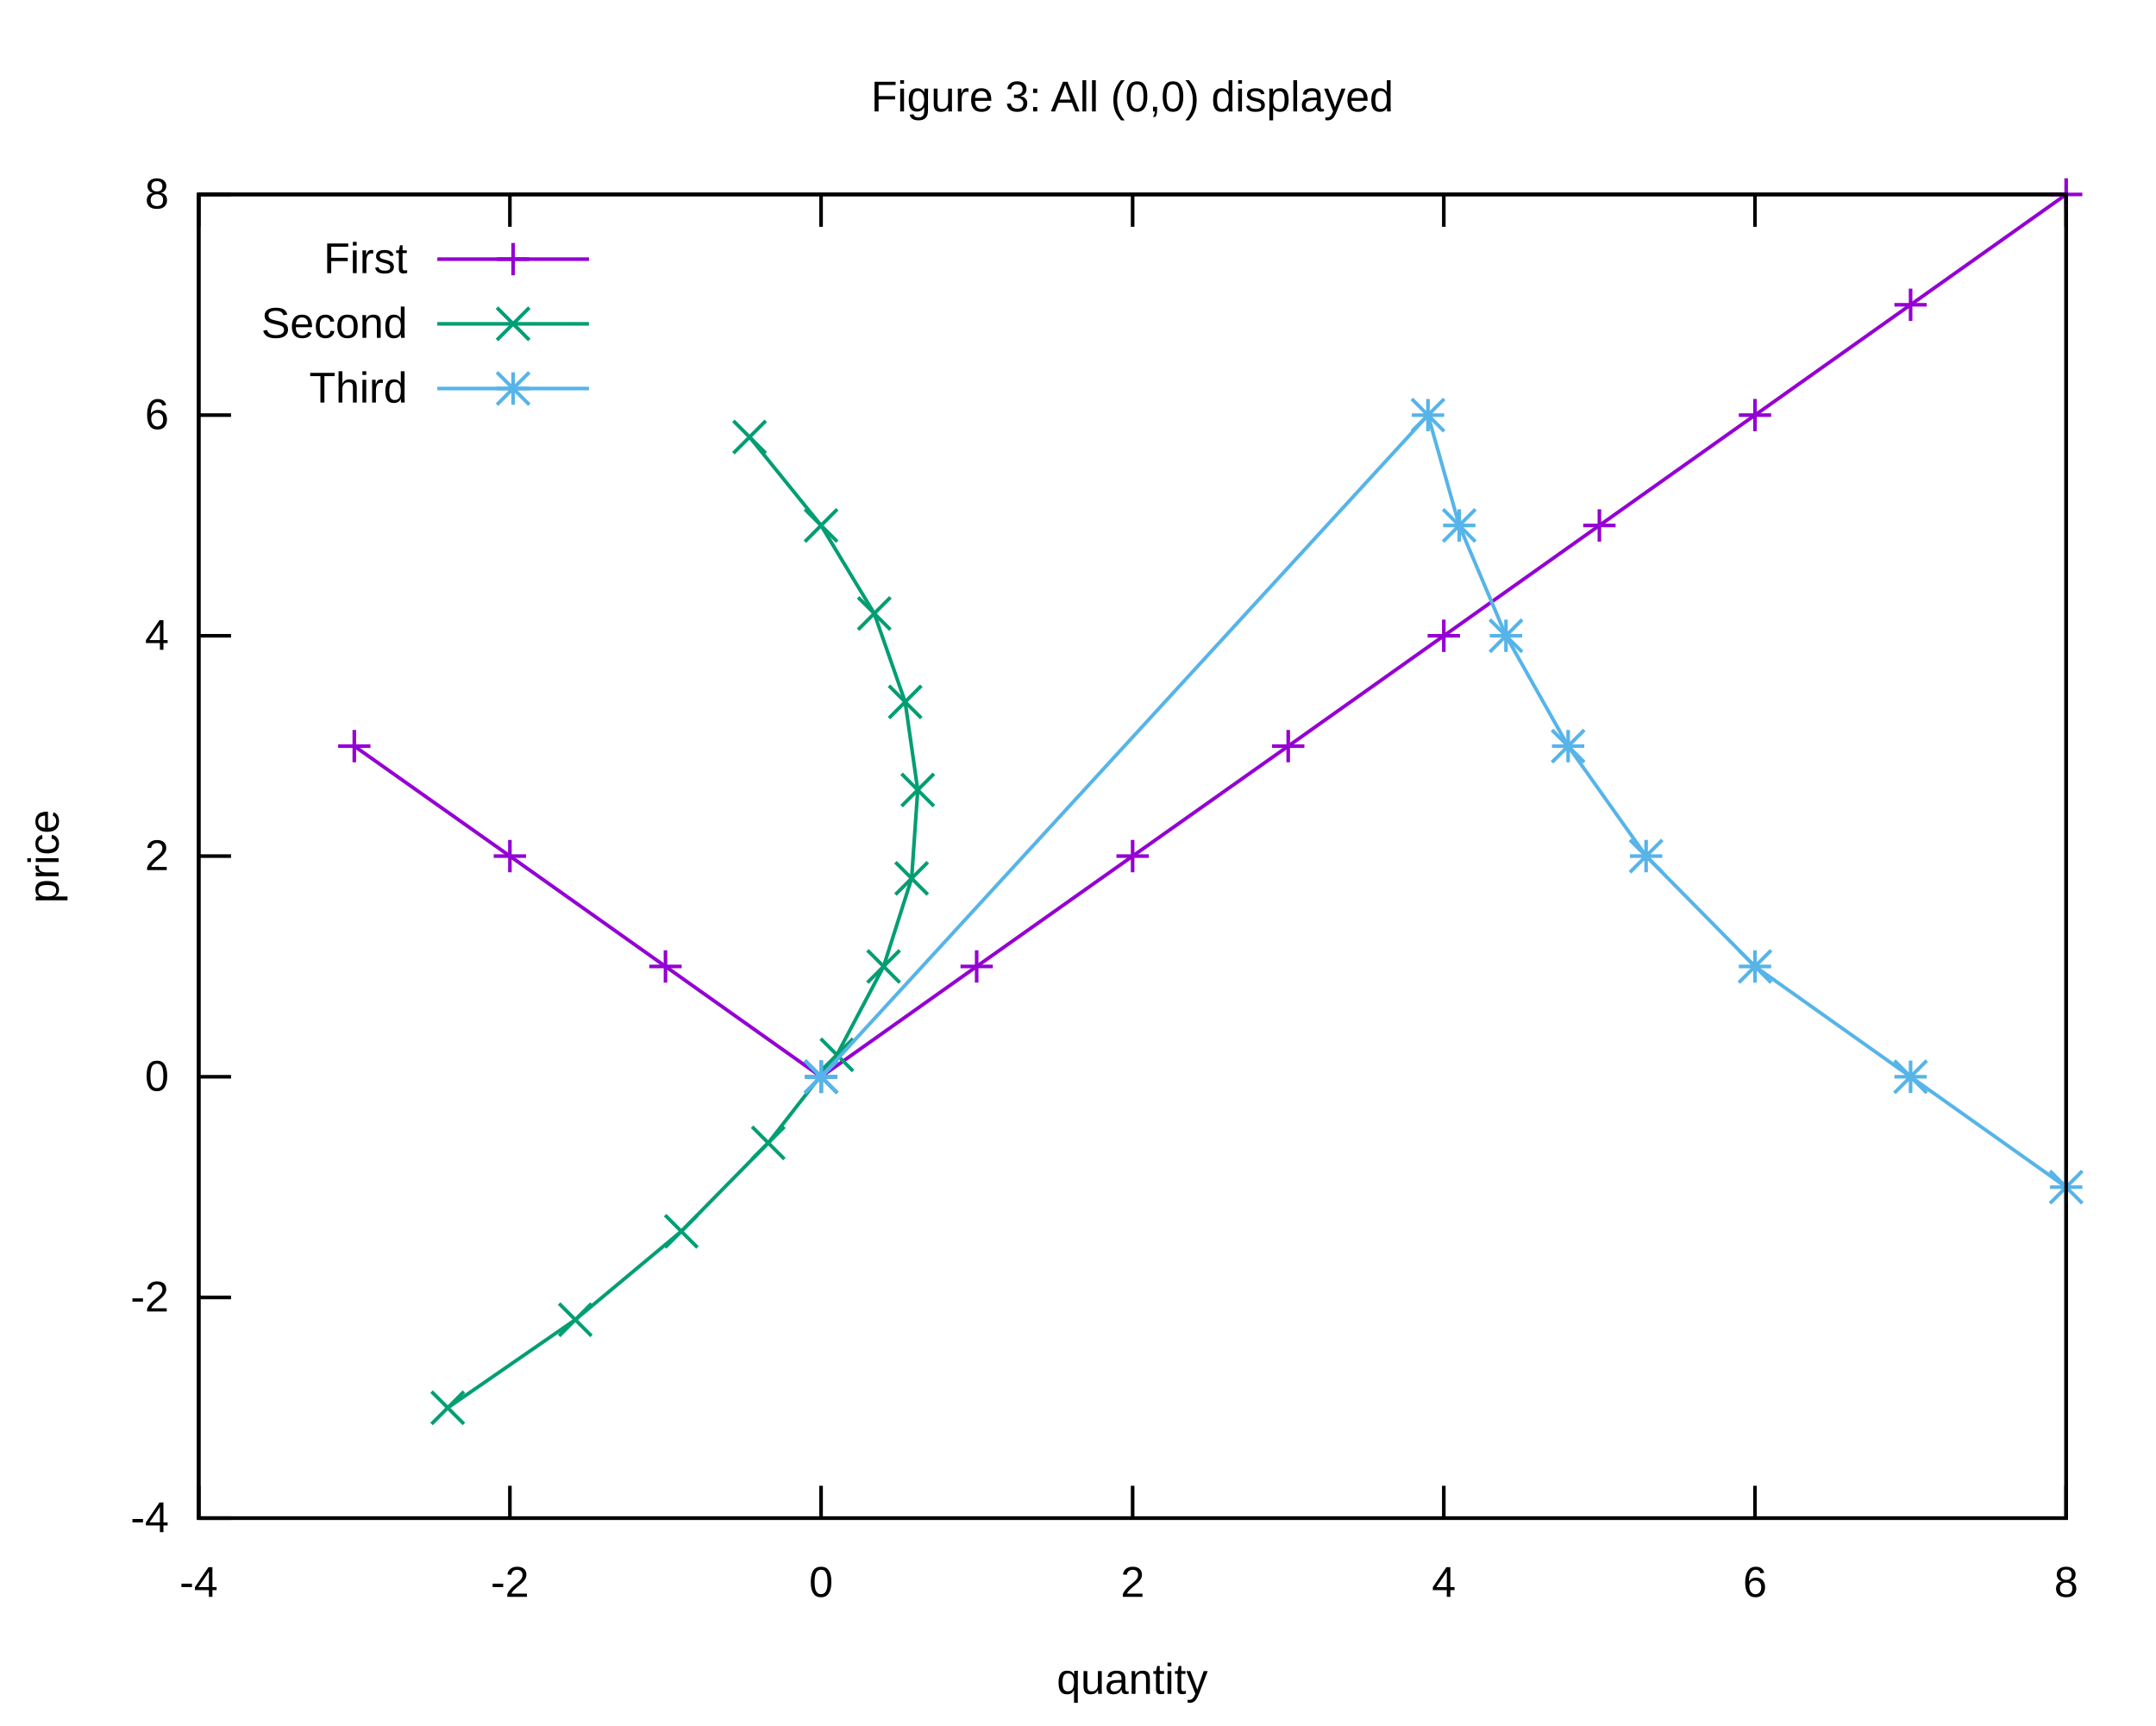
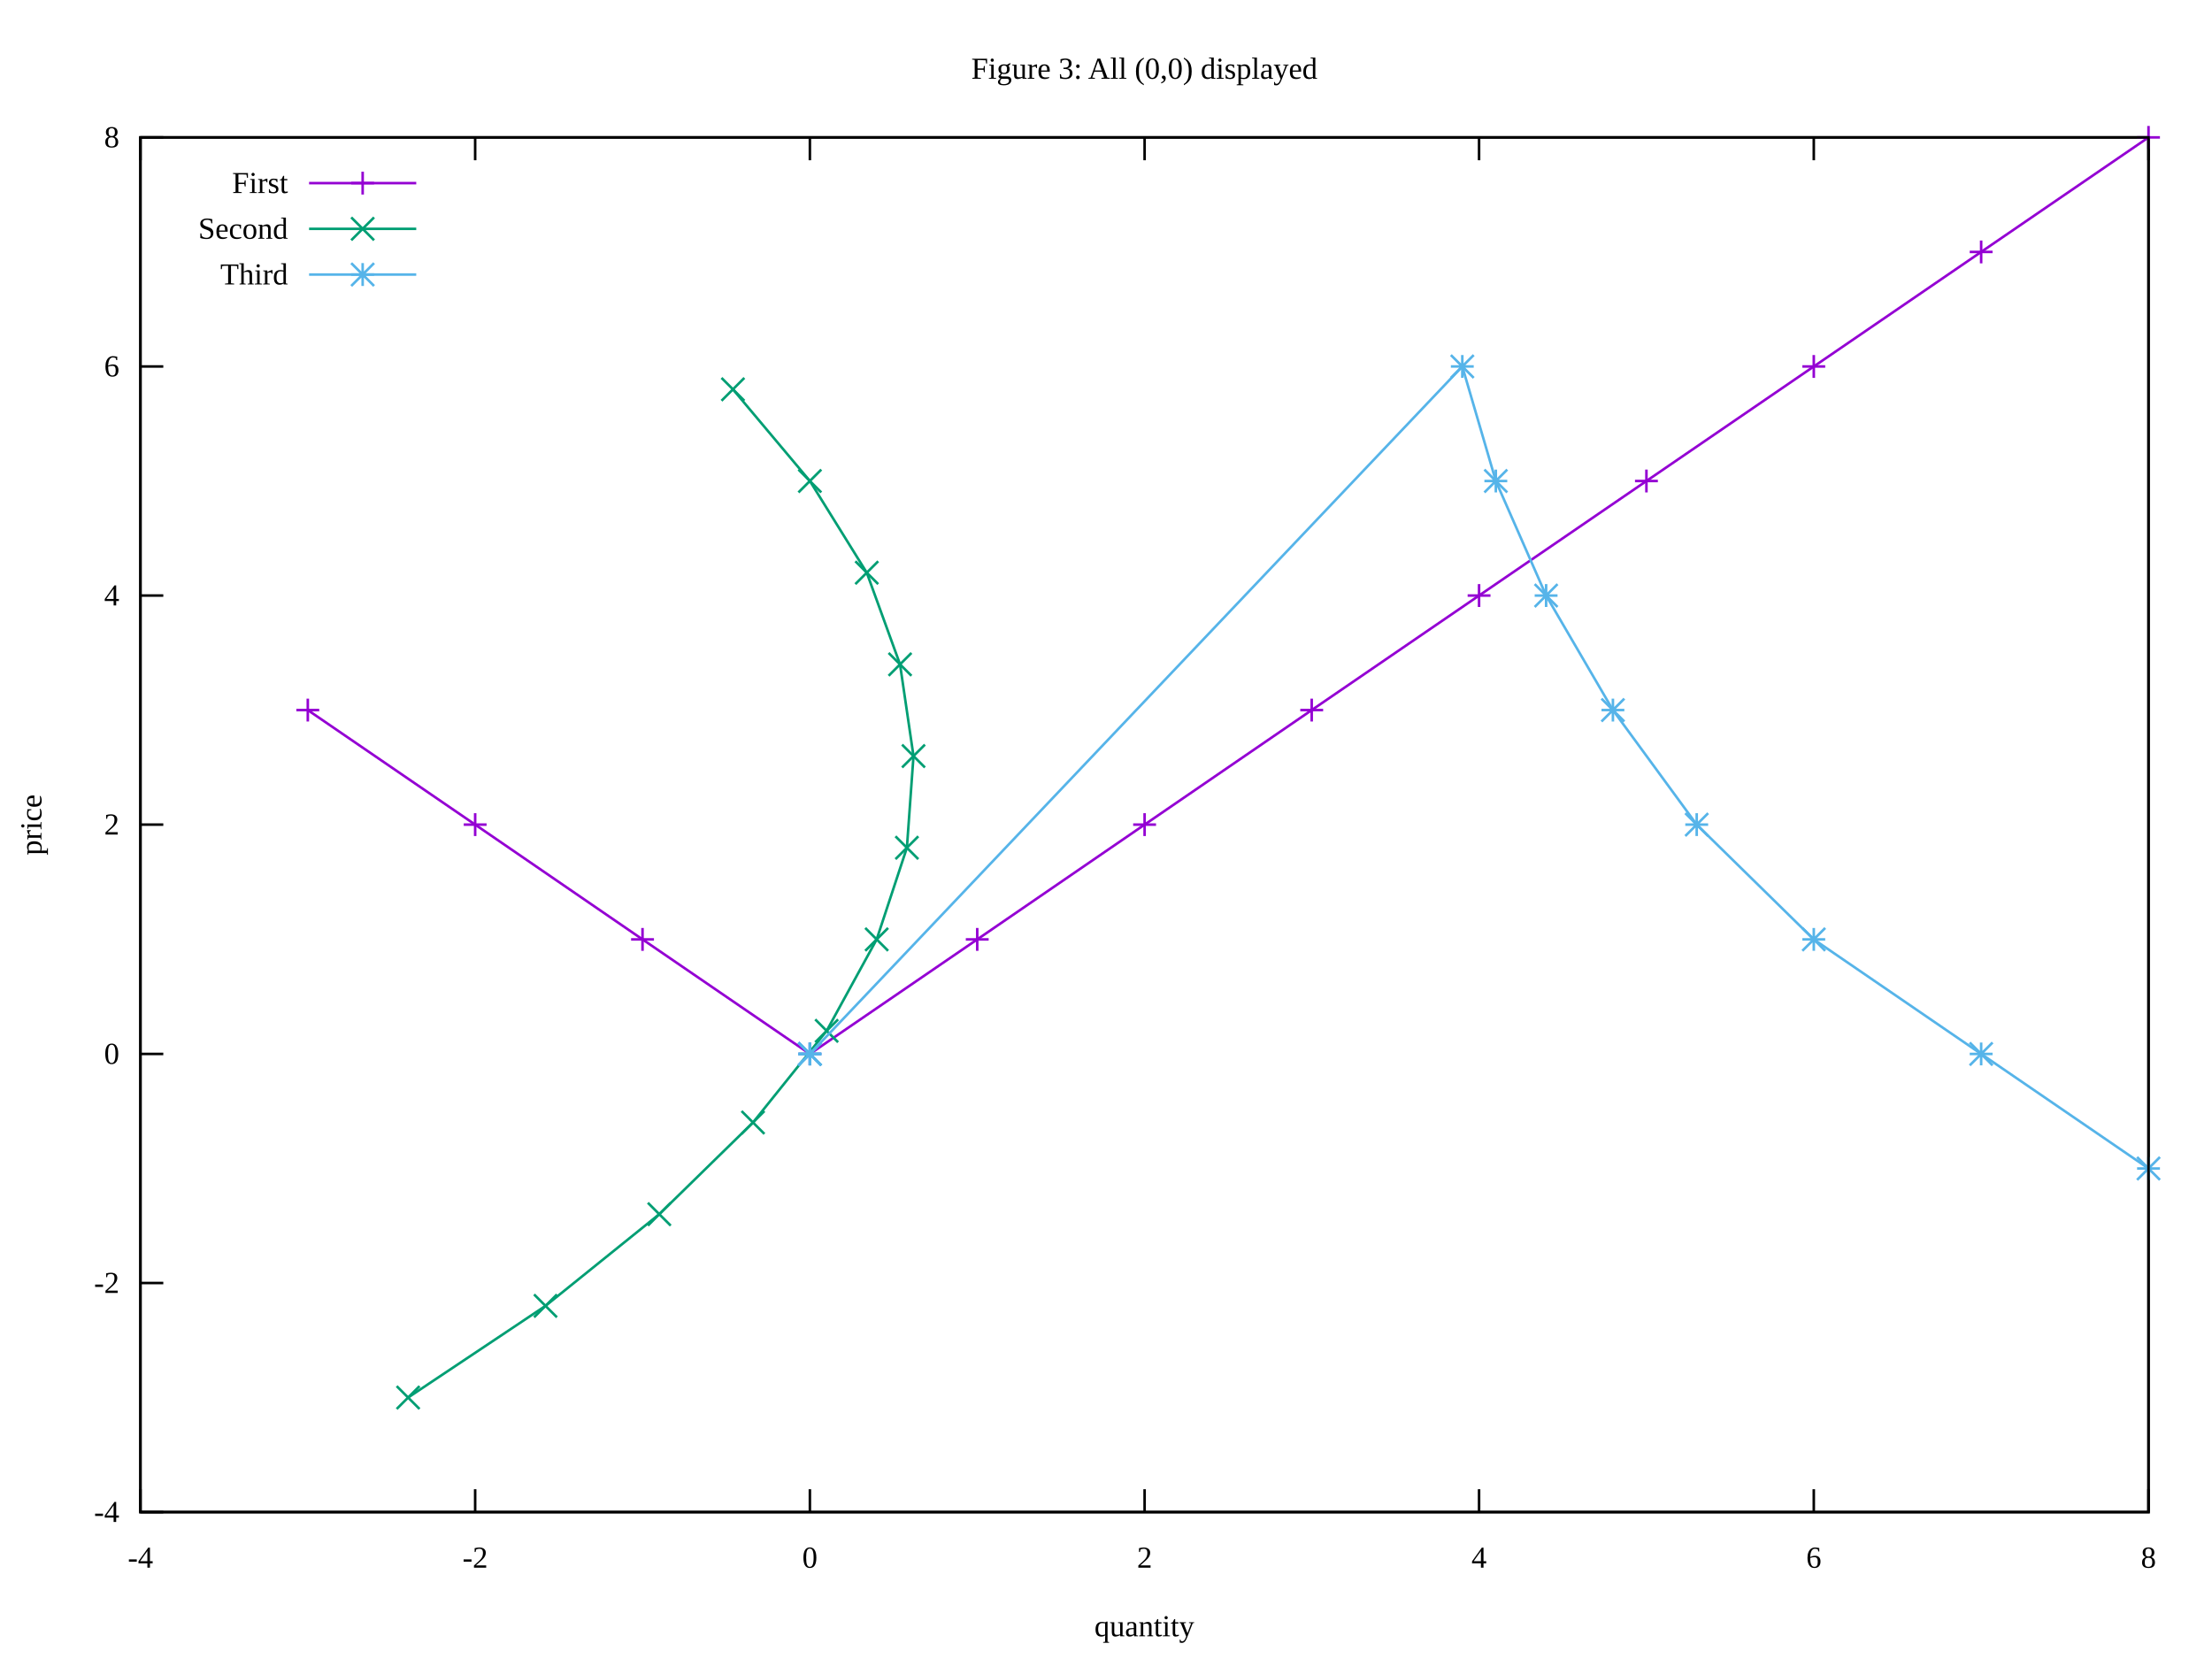
- <svg xmlns="http://www.w3.org/2000/svg" xmlns:xlink="http://www.w3.org/1999/xlink" width="600" height="480" viewBox="0 0 600 480">
+ <svg xmlns="http://www.w3.org/2000/svg" xmlns:xlink="http://www.w3.org/1999/xlink" width="871" height="653" viewBox="0 0 871 653">
  <g id="gnuplot_canvas">
-     <rect x="0" y="0" width="600" height="480" fill="none" />
+     <rect x="0" y="0" width="871" height="653" fill="none" />
    <defs>
      <circle id="gpDot" r="0.5" stroke-width="0.5" />
      <path id="gpPt0" stroke-width="0.222" stroke="currentColor" d="M-1,0 h2 M0,-1 v2" />
      <path id="gpPt1" stroke-width="0.222" stroke="currentColor" d="M-1,-1 L1,1 M1,-1 L-1,1" />
      <path id="gpPt2" stroke-width="0.222" stroke="currentColor" d="M-1,0 L1,0 M0,-1 L0,1 M-1,-1 L1,1 M-1,1 L1,-1" />
      <rect id="gpPt3" stroke-width="0.222" stroke="currentColor" x="-1" y="-1" width="2" height="2" />
      <rect id="gpPt4" stroke-width="0.222" stroke="currentColor" fill="currentColor" x="-1" y="-1" width="2" height="2" />
      <circle id="gpPt5" stroke-width="0.222" stroke="currentColor" cx="0" cy="0" r="1" />
      <use xlink:href="#gpPt5" id="gpPt6" fill="currentColor" stroke="none" />
      <path id="gpPt7" stroke-width="0.222" stroke="currentColor" d="M0,-1.33 L-1.33,0.67 L1.33,0.67 z" />
      <use xlink:href="#gpPt7" id="gpPt8" fill="currentColor" stroke="none" />
      <use xlink:href="#gpPt7" id="gpPt9" stroke="currentColor" transform="rotate(180)" />
      <use xlink:href="#gpPt9" id="gpPt10" fill="currentColor" stroke="none" />
      <use xlink:href="#gpPt3" id="gpPt11" stroke="currentColor" transform="rotate(45)" />
      <use xlink:href="#gpPt11" id="gpPt12" fill="currentColor" stroke="none" />
      <path id="gpPt13" stroke-width="0.222" stroke="currentColor" d="M0,1.330 L1.265,0.411 L0.782,-1.067 L-0.782,-1.076 L-1.265,0.411 z" />
      <use xlink:href="#gpPt13" id="gpPt14" fill="currentColor" stroke="none" />
      <filter id="textbox" filterUnits="objectBoundingBox" x="0" y="0" height="1" width="1">
        <feFlood flood-color="white" flood-opacity="1" result="bgnd" />
        <feComposite in="SourceGraphic" in2="bgnd" operator="atop" />
      </filter>
      <filter id="greybox" filterUnits="objectBoundingBox" x="0" y="0" height="1" width="1">
        <feFlood flood-color="lightgrey" flood-opacity="1" result="grey" />
        <feComposite in="SourceGraphic" in2="grey" operator="atop" />
      </filter>
    </defs>
    <g fill="none" color="white" stroke="currentColor" stroke-width="1.00" stroke-linecap="butt" stroke-linejoin="miter">
</g>
    <g fill="none" color="black" stroke="currentColor" stroke-width="1.00" stroke-linecap="butt" stroke-linejoin="miter">
-       <path stroke="black" d="M55.3,422.4 L64.3,422.4  " />
-       <g transform="translate(47.0,426.3)" stroke="none" fill="black" font-family="Arial" font-size="12.00" text-anchor="end">
-         <text>
-           <tspan font-family="Arial">-4</tspan>
-         </text>
-       </g>
-     </g>
-     <g fill="none" color="black" stroke="currentColor" stroke-width="1.00" stroke-linecap="butt" stroke-linejoin="miter">
-       <path stroke="black" d="M55.3,361.0 L64.3,361.0  " />
-       <g transform="translate(47.0,364.9)" stroke="none" fill="black" font-family="Arial" font-size="12.00" text-anchor="end">
-         <text>
-           <tspan font-family="Arial">-2</tspan>
-         </text>
-       </g>
-     </g>
-     <g fill="none" color="black" stroke="currentColor" stroke-width="1.00" stroke-linecap="butt" stroke-linejoin="miter">
-       <path stroke="black" d="M55.3,299.6 L64.3,299.6  " />
-       <g transform="translate(47.0,303.5)" stroke="none" fill="black" font-family="Arial" font-size="12.00" text-anchor="end">
-         <text>
-           <tspan font-family="Arial"> 0</tspan>
-         </text>
-       </g>
-     </g>
-     <g fill="none" color="black" stroke="currentColor" stroke-width="1.00" stroke-linecap="butt" stroke-linejoin="miter">
-       <path stroke="black" d="M55.3,238.2 L64.3,238.2  " />
-       <g transform="translate(47.0,242.1)" stroke="none" fill="black" font-family="Arial" font-size="12.00" text-anchor="end">
-         <text>
-           <tspan font-family="Arial"> 2</tspan>
-         </text>
-       </g>
-     </g>
-     <g fill="none" color="black" stroke="currentColor" stroke-width="1.00" stroke-linecap="butt" stroke-linejoin="miter">
-       <path stroke="black" d="M55.3,176.9 L64.3,176.9  " />
-       <g transform="translate(47.0,180.8)" stroke="none" fill="black" font-family="Arial" font-size="12.00" text-anchor="end">
-         <text>
-           <tspan font-family="Arial"> 4</tspan>
-         </text>
-       </g>
-     </g>
-     <g fill="none" color="black" stroke="currentColor" stroke-width="1.00" stroke-linecap="butt" stroke-linejoin="miter">
-       <path stroke="black" d="M55.3,115.5 L64.3,115.5  " />
-       <g transform="translate(47.0,119.4)" stroke="none" fill="black" font-family="Arial" font-size="12.00" text-anchor="end">
-         <text>
-           <tspan font-family="Arial"> 6</tspan>
+       <path stroke="black" d="M55.3,595.4 L64.3,595.4  " />
+       <g transform="translate(47.0,599.3)" stroke="none" fill="black" font-family="Times New Roman" font-size="12.00" text-anchor="end">
+         <text>
+           <tspan font-family="Times New Roman">-4</tspan>
+         </text>
+       </g>
+     </g>
+     <g fill="none" color="black" stroke="currentColor" stroke-width="1.00" stroke-linecap="butt" stroke-linejoin="miter">
+       <path stroke="black" d="M55.3,505.2 L64.3,505.2  " />
+       <g transform="translate(47.0,509.1)" stroke="none" fill="black" font-family="Times New Roman" font-size="12.00" text-anchor="end">
+         <text>
+           <tspan font-family="Times New Roman">-2</tspan>
+         </text>
+       </g>
+     </g>
+     <g fill="none" color="black" stroke="currentColor" stroke-width="1.00" stroke-linecap="butt" stroke-linejoin="miter">
+       <path stroke="black" d="M55.3,415.0 L64.3,415.0  " />
+       <g transform="translate(47.0,418.9)" stroke="none" fill="black" font-family="Times New Roman" font-size="12.00" text-anchor="end">
+         <text>
+           <tspan font-family="Times New Roman"> 0</tspan>
+         </text>
+       </g>
+     </g>
+     <g fill="none" color="black" stroke="currentColor" stroke-width="1.00" stroke-linecap="butt" stroke-linejoin="miter">
+       <path stroke="black" d="M55.3,324.7 L64.3,324.7  " />
+       <g transform="translate(47.0,328.6)" stroke="none" fill="black" font-family="Times New Roman" font-size="12.00" text-anchor="end">
+         <text>
+           <tspan font-family="Times New Roman"> 2</tspan>
+         </text>
+       </g>
+     </g>
+     <g fill="none" color="black" stroke="currentColor" stroke-width="1.00" stroke-linecap="butt" stroke-linejoin="miter">
+       <path stroke="black" d="M55.3,234.5 L64.3,234.5  " />
+       <g transform="translate(47.0,238.4)" stroke="none" fill="black" font-family="Times New Roman" font-size="12.00" text-anchor="end">
+         <text>
+           <tspan font-family="Times New Roman"> 4</tspan>
+         </text>
+       </g>
+     </g>
+     <g fill="none" color="black" stroke="currentColor" stroke-width="1.00" stroke-linecap="butt" stroke-linejoin="miter">
+       <path stroke="black" d="M55.3,144.3 L64.3,144.3  " />
+       <g transform="translate(47.0,148.2)" stroke="none" fill="black" font-family="Times New Roman" font-size="12.00" text-anchor="end">
+         <text>
+           <tspan font-family="Times New Roman"> 6</tspan>
        </text>
      </g>
    </g>
    <g fill="none" color="black" stroke="currentColor" stroke-width="1.00" stroke-linecap="butt" stroke-linejoin="miter">
      <path stroke="black" d="M55.3,54.1 L64.3,54.1  " />
-       <g transform="translate(47.0,58.0)" stroke="none" fill="black" font-family="Arial" font-size="12.00" text-anchor="end">
-         <text>
-           <tspan font-family="Arial"> 8</tspan>
-         </text>
-       </g>
-     </g>
-     <g fill="none" color="black" stroke="currentColor" stroke-width="1.00" stroke-linecap="butt" stroke-linejoin="miter">
-       <path stroke="black" d="M55.3,422.4 L55.3,413.4 M55.3,54.1 L55.3,63.1  " />
-       <g transform="translate(55.3,444.3)" stroke="none" fill="black" font-family="Arial" font-size="12.00" text-anchor="middle">
-         <text>
-           <tspan font-family="Arial">-4</tspan>
-         </text>
-       </g>
-     </g>
-     <g fill="none" color="black" stroke="currentColor" stroke-width="1.00" stroke-linecap="butt" stroke-linejoin="miter">
-       <path stroke="black" d="M141.9,422.4 L141.9,413.4 M141.9,54.1 L141.9,63.1  " />
-       <g transform="translate(141.9,444.3)" stroke="none" fill="black" font-family="Arial" font-size="12.00" text-anchor="middle">
-         <text>
-           <tspan font-family="Arial">-2</tspan>
-         </text>
-       </g>
-     </g>
-     <g fill="none" color="black" stroke="currentColor" stroke-width="1.00" stroke-linecap="butt" stroke-linejoin="miter">
-       <path stroke="black" d="M228.5,422.4 L228.5,413.4 M228.5,54.1 L228.5,63.1  " />
-       <g transform="translate(228.5,444.3)" stroke="none" fill="black" font-family="Arial" font-size="12.00" text-anchor="middle">
-         <text>
-           <tspan font-family="Arial"> 0</tspan>
-         </text>
-       </g>
-     </g>
-     <g fill="none" color="black" stroke="currentColor" stroke-width="1.00" stroke-linecap="butt" stroke-linejoin="miter">
-       <path stroke="black" d="M315.2,422.4 L315.2,413.4 M315.2,54.1 L315.2,63.1  " />
-       <g transform="translate(315.2,444.3)" stroke="none" fill="black" font-family="Arial" font-size="12.00" text-anchor="middle">
-         <text>
-           <tspan font-family="Arial"> 2</tspan>
-         </text>
-       </g>
-     </g>
-     <g fill="none" color="black" stroke="currentColor" stroke-width="1.00" stroke-linecap="butt" stroke-linejoin="miter">
-       <path stroke="black" d="M401.8,422.4 L401.8,413.4 M401.8,54.1 L401.8,63.1  " />
-       <g transform="translate(401.8,444.3)" stroke="none" fill="black" font-family="Arial" font-size="12.00" text-anchor="middle">
-         <text>
-           <tspan font-family="Arial"> 4</tspan>
-         </text>
-       </g>
-     </g>
-     <g fill="none" color="black" stroke="currentColor" stroke-width="1.00" stroke-linecap="butt" stroke-linejoin="miter">
-       <path stroke="black" d="M488.4,422.4 L488.4,413.4 M488.4,54.1 L488.4,63.1  " />
-       <g transform="translate(488.4,444.3)" stroke="none" fill="black" font-family="Arial" font-size="12.00" text-anchor="middle">
-         <text>
-           <tspan font-family="Arial"> 6</tspan>
-         </text>
-       </g>
-     </g>
-     <g fill="none" color="black" stroke="currentColor" stroke-width="1.00" stroke-linecap="butt" stroke-linejoin="miter">
-       <path stroke="black" d="M575.0,422.4 L575.0,413.4 M575.0,54.1 L575.0,63.1  " />
-       <g transform="translate(575.0,444.3)" stroke="none" fill="black" font-family="Arial" font-size="12.00" text-anchor="middle">
-         <text>
-           <tspan font-family="Arial"> 8</tspan>
-         </text>
-       </g>
-     </g>
-     <g fill="none" color="black" stroke="currentColor" stroke-width="1.00" stroke-linecap="butt" stroke-linejoin="miter">
- </g>
-     <g fill="none" color="black" stroke="currentColor" stroke-width="1.00" stroke-linecap="butt" stroke-linejoin="miter">
-       <path stroke="black" d="M55.3,54.1 L55.3,422.4 L575.0,422.4 L575.0,54.1 L55.3,54.1 Z  " />
-     </g>
-     <g fill="none" color="black" stroke="currentColor" stroke-width="1.00" stroke-linecap="butt" stroke-linejoin="miter">
-       <g transform="translate(16.3,238.3) rotate(270)" stroke="none" fill="black" font-family="Arial" font-size="12.00" text-anchor="middle">
-         <text>
-           <tspan font-family="Arial">price</tspan>
-         </text>
-       </g>
-     </g>
-     <g fill="none" color="black" stroke="currentColor" stroke-width="1.00" stroke-linecap="butt" stroke-linejoin="miter">
-       <g transform="translate(315.1,471.3)" stroke="none" fill="black" font-family="Arial" font-size="12.00" text-anchor="middle">
-         <text>
-           <tspan font-family="Arial">quantity</tspan>
-         </text>
-       </g>
-     </g>
-     <g fill="none" color="black" stroke="currentColor" stroke-width="1.00" stroke-linecap="butt" stroke-linejoin="miter">
-       <g transform="translate(315.1,31.0)" stroke="none" fill="black" font-family="Arial" font-size="12.00" text-anchor="middle">
-         <text>
-           <tspan font-family="Arial">Figure 3: All (0,0) displayed</tspan>
+       <g transform="translate(47.0,58.0)" stroke="none" fill="black" font-family="Times New Roman" font-size="12.00" text-anchor="end">
+         <text>
+           <tspan font-family="Times New Roman"> 8</tspan>
+         </text>
+       </g>
+     </g>
+     <g fill="none" color="black" stroke="currentColor" stroke-width="1.00" stroke-linecap="butt" stroke-linejoin="miter">
+       <path stroke="black" d="M55.3,595.4 L55.3,586.4 M55.3,54.1 L55.3,63.1  " />
+       <g transform="translate(55.3,617.3)" stroke="none" fill="black" font-family="Times New Roman" font-size="12.00" text-anchor="middle">
+         <text>
+           <tspan font-family="Times New Roman">-4</tspan>
+         </text>
+       </g>
+     </g>
+     <g fill="none" color="black" stroke="currentColor" stroke-width="1.00" stroke-linecap="butt" stroke-linejoin="miter">
+       <path stroke="black" d="M187.1,595.4 L187.1,586.4 M187.1,54.1 L187.1,63.1  " />
+       <g transform="translate(187.1,617.3)" stroke="none" fill="black" font-family="Times New Roman" font-size="12.00" text-anchor="middle">
+         <text>
+           <tspan font-family="Times New Roman">-2</tspan>
+         </text>
+       </g>
+     </g>
+     <g fill="none" color="black" stroke="currentColor" stroke-width="1.00" stroke-linecap="butt" stroke-linejoin="miter">
+       <path stroke="black" d="M318.9,595.4 L318.9,586.4 M318.9,54.1 L318.9,63.1  " />
+       <g transform="translate(318.9,617.3)" stroke="none" fill="black" font-family="Times New Roman" font-size="12.00" text-anchor="middle">
+         <text>
+           <tspan font-family="Times New Roman"> 0</tspan>
+         </text>
+       </g>
+     </g>
+     <g fill="none" color="black" stroke="currentColor" stroke-width="1.00" stroke-linecap="butt" stroke-linejoin="miter">
+       <path stroke="black" d="M450.7,595.4 L450.7,586.4 M450.7,54.1 L450.7,63.1  " />
+       <g transform="translate(450.7,617.3)" stroke="none" fill="black" font-family="Times New Roman" font-size="12.00" text-anchor="middle">
+         <text>
+           <tspan font-family="Times New Roman"> 2</tspan>
+         </text>
+       </g>
+     </g>
+     <g fill="none" color="black" stroke="currentColor" stroke-width="1.00" stroke-linecap="butt" stroke-linejoin="miter">
+       <path stroke="black" d="M582.4,595.4 L582.4,586.4 M582.4,54.1 L582.4,63.1  " />
+       <g transform="translate(582.4,617.3)" stroke="none" fill="black" font-family="Times New Roman" font-size="12.00" text-anchor="middle">
+         <text>
+           <tspan font-family="Times New Roman"> 4</tspan>
+         </text>
+       </g>
+     </g>
+     <g fill="none" color="black" stroke="currentColor" stroke-width="1.00" stroke-linecap="butt" stroke-linejoin="miter">
+       <path stroke="black" d="M714.2,595.4 L714.2,586.4 M714.2,54.1 L714.2,63.1  " />
+       <g transform="translate(714.2,617.3)" stroke="none" fill="black" font-family="Times New Roman" font-size="12.00" text-anchor="middle">
+         <text>
+           <tspan font-family="Times New Roman"> 6</tspan>
+         </text>
+       </g>
+     </g>
+     <g fill="none" color="black" stroke="currentColor" stroke-width="1.00" stroke-linecap="butt" stroke-linejoin="miter">
+       <path stroke="black" d="M846.0,595.4 L846.0,586.4 M846.0,54.1 L846.0,63.1  " />
+       <g transform="translate(846.0,617.3)" stroke="none" fill="black" font-family="Times New Roman" font-size="12.00" text-anchor="middle">
+         <text>
+           <tspan font-family="Times New Roman"> 8</tspan>
+         </text>
+       </g>
+     </g>
+     <g fill="none" color="black" stroke="currentColor" stroke-width="1.00" stroke-linecap="butt" stroke-linejoin="miter">
+ </g>
+     <g fill="none" color="black" stroke="currentColor" stroke-width="1.00" stroke-linecap="butt" stroke-linejoin="miter">
+       <path stroke="black" d="M55.3,54.1 L55.3,595.4 L846.0,595.4 L846.0,54.1 L55.3,54.1 Z  " />
+     </g>
+     <g fill="none" color="black" stroke="currentColor" stroke-width="1.00" stroke-linecap="butt" stroke-linejoin="miter">
+       <g transform="translate(16.3,324.8) rotate(270)" stroke="none" fill="black" font-family="Times New Roman" font-size="12.00" text-anchor="middle">
+         <text>
+           <tspan font-family="Times New Roman">price</tspan>
+         </text>
+       </g>
+     </g>
+     <g fill="none" color="black" stroke="currentColor" stroke-width="1.00" stroke-linecap="butt" stroke-linejoin="miter">
+       <g transform="translate(450.6,644.3)" stroke="none" fill="black" font-family="Times New Roman" font-size="12.00" text-anchor="middle">
+         <text>
+           <tspan font-family="Times New Roman">quantity</tspan>
+         </text>
+       </g>
+     </g>
+     <g fill="none" color="black" stroke="currentColor" stroke-width="1.00" stroke-linecap="butt" stroke-linejoin="miter">
+       <g transform="translate(450.6,31.0)" stroke="none" fill="black" font-family="Times New Roman" font-size="12.00" text-anchor="middle">
+         <text>
+           <tspan font-family="Times New Roman">Figure 3: All (0,0) displayed</tspan>
        </text>
      </g>
    </g>
    <g id="gnuplot_plot_1">
      <g fill="none" color="black" stroke="currentColor" stroke-width="1.00" stroke-linecap="butt" stroke-linejoin="miter">
-         <g transform="translate(113.4,76.0)" stroke="none" fill="black" font-family="Arial" font-size="12.00" text-anchor="end">
+         <g transform="translate(113.4,76.0)" stroke="none" fill="black" font-family="Times New Roman" font-size="12.00" text-anchor="end">
          <text>
-             <tspan font-family="Arial">First</tspan>
+             <tspan font-family="Times New Roman">First</tspan>
          </text>
        </g>
      </g>
      <g fill="none" color="black" stroke="currentColor" stroke-width="1.00" stroke-linecap="butt" stroke-linejoin="miter">
-         <path stroke="rgb(148,   0, 211)" d="M121.7,72.1 L163.9,72.1 M98.6,207.6 L141.9,238.2 L185.2,268.9 L228.5,299.6 L271.8,268.9 L315.2,238.2   L358.5,207.6 L401.8,176.9 L445.1,146.2 L488.4,115.5 L531.7,84.8 L575.0,54.1  " />
-         <use xlink:href="#gpPt0" transform="translate(98.6,207.6) scale(4.50)" color="rgb(148,   0, 211)" />
-         <use xlink:href="#gpPt0" transform="translate(141.9,238.2) scale(4.50)" color="rgb(148,   0, 211)" />
-         <use xlink:href="#gpPt0" transform="translate(185.2,268.9) scale(4.50)" color="rgb(148,   0, 211)" />
-         <use xlink:href="#gpPt0" transform="translate(228.5,299.6) scale(4.50)" color="rgb(148,   0, 211)" />
-         <use xlink:href="#gpPt0" transform="translate(271.8,268.9) scale(4.50)" color="rgb(148,   0, 211)" />
-         <use xlink:href="#gpPt0" transform="translate(315.2,238.2) scale(4.50)" color="rgb(148,   0, 211)" />
-         <use xlink:href="#gpPt0" transform="translate(358.5,207.6) scale(4.50)" color="rgb(148,   0, 211)" />
-         <use xlink:href="#gpPt0" transform="translate(401.8,176.9) scale(4.50)" color="rgb(148,   0, 211)" />
-         <use xlink:href="#gpPt0" transform="translate(445.1,146.2) scale(4.50)" color="rgb(148,   0, 211)" />
-         <use xlink:href="#gpPt0" transform="translate(488.4,115.5) scale(4.50)" color="rgb(148,   0, 211)" />
-         <use xlink:href="#gpPt0" transform="translate(531.7,84.8) scale(4.50)" color="rgb(148,   0, 211)" />
-         <use xlink:href="#gpPt0" transform="translate(575.0,54.1) scale(4.50)" color="rgb(148,   0, 211)" />
+         <path stroke="rgb(148,   0, 211)" d="M121.7,72.1 L163.9,72.1 M121.2,279.6 L187.1,324.7 L253.0,369.9 L318.9,415.0 L384.8,369.9 L450.7,324.7   L516.5,279.6 L582.4,234.5 L648.3,189.4 L714.2,144.3 L780.1,99.2 L846.0,54.1  " />
+         <use xlink:href="#gpPt0" transform="translate(121.2,279.6) scale(4.50)" color="rgb(148,   0, 211)" />
+         <use xlink:href="#gpPt0" transform="translate(187.1,324.7) scale(4.50)" color="rgb(148,   0, 211)" />
+         <use xlink:href="#gpPt0" transform="translate(253.0,369.9) scale(4.50)" color="rgb(148,   0, 211)" />
+         <use xlink:href="#gpPt0" transform="translate(318.9,415.0) scale(4.50)" color="rgb(148,   0, 211)" />
+         <use xlink:href="#gpPt0" transform="translate(384.8,369.9) scale(4.50)" color="rgb(148,   0, 211)" />
+         <use xlink:href="#gpPt0" transform="translate(450.7,324.7) scale(4.50)" color="rgb(148,   0, 211)" />
+         <use xlink:href="#gpPt0" transform="translate(516.5,279.6) scale(4.50)" color="rgb(148,   0, 211)" />
+         <use xlink:href="#gpPt0" transform="translate(582.4,234.5) scale(4.50)" color="rgb(148,   0, 211)" />
+         <use xlink:href="#gpPt0" transform="translate(648.3,189.4) scale(4.50)" color="rgb(148,   0, 211)" />
+         <use xlink:href="#gpPt0" transform="translate(714.2,144.3) scale(4.50)" color="rgb(148,   0, 211)" />
+         <use xlink:href="#gpPt0" transform="translate(780.1,99.2) scale(4.50)" color="rgb(148,   0, 211)" />
+         <use xlink:href="#gpPt0" transform="translate(846.0,54.1) scale(4.50)" color="rgb(148,   0, 211)" />
        <use xlink:href="#gpPt0" transform="translate(142.8,72.1) scale(4.50)" color="rgb(148,   0, 211)" />
      </g>
    </g>
    <g id="gnuplot_plot_2">
      <g fill="none" color="black" stroke="currentColor" stroke-width="1.00" stroke-linecap="butt" stroke-linejoin="miter">
-         <g transform="translate(113.4,94.0)" stroke="none" fill="black" font-family="Arial" font-size="12.00" text-anchor="end">
+         <g transform="translate(113.4,94.0)" stroke="none" fill="black" font-family="Times New Roman" font-size="12.00" text-anchor="end">
          <text>
-             <tspan font-family="Arial">Second</tspan>
+             <tspan font-family="Times New Roman">Second</tspan>
          </text>
        </g>
      </g>
      <g fill="none" color="black" stroke="currentColor" stroke-width="1.00" stroke-linecap="butt" stroke-linejoin="miter">
-         <path stroke="rgb(  0, 158, 115)" d="M121.7,90.1 L163.9,90.1 M124.6,391.7 L160.1,367.2 L189.6,342.6 L213.8,318.0 L232.9,293.5 L245.9,268.9   L253.7,244.4 L255.4,219.8 L251.9,195.3 L243.3,170.7 L228.5,146.2 L208.6,121.6  " />
-         <use xlink:href="#gpPt1" transform="translate(124.6,391.7) scale(4.50)" color="rgb(  0, 158, 115)" />
-         <use xlink:href="#gpPt1" transform="translate(160.1,367.2) scale(4.50)" color="rgb(  0, 158, 115)" />
-         <use xlink:href="#gpPt1" transform="translate(189.6,342.6) scale(4.50)" color="rgb(  0, 158, 115)" />
-         <use xlink:href="#gpPt1" transform="translate(213.8,318.0) scale(4.50)" color="rgb(  0, 158, 115)" />
-         <use xlink:href="#gpPt1" transform="translate(232.9,293.5) scale(4.50)" color="rgb(  0, 158, 115)" />
-         <use xlink:href="#gpPt1" transform="translate(245.9,268.9) scale(4.50)" color="rgb(  0, 158, 115)" />
-         <use xlink:href="#gpPt1" transform="translate(253.7,244.4) scale(4.50)" color="rgb(  0, 158, 115)" />
-         <use xlink:href="#gpPt1" transform="translate(255.4,219.8) scale(4.50)" color="rgb(  0, 158, 115)" />
-         <use xlink:href="#gpPt1" transform="translate(251.9,195.3) scale(4.50)" color="rgb(  0, 158, 115)" />
-         <use xlink:href="#gpPt1" transform="translate(243.3,170.7) scale(4.50)" color="rgb(  0, 158, 115)" />
-         <use xlink:href="#gpPt1" transform="translate(228.5,146.2) scale(4.50)" color="rgb(  0, 158, 115)" />
-         <use xlink:href="#gpPt1" transform="translate(208.6,121.6) scale(4.50)" color="rgb(  0, 158, 115)" />
+         <path stroke="rgb(  0, 158, 115)" d="M121.7,90.1 L163.9,90.1 M160.7,550.3 L214.8,514.2 L259.6,478.1 L296.5,442.0 L325.5,405.9 L345.2,369.9   L357.1,333.8 L359.7,297.7 L354.4,261.6 L341.3,225.5 L318.9,189.4 L288.6,153.3  " />
+         <use xlink:href="#gpPt1" transform="translate(160.7,550.3) scale(4.50)" color="rgb(  0, 158, 115)" />
+         <use xlink:href="#gpPt1" transform="translate(214.8,514.2) scale(4.50)" color="rgb(  0, 158, 115)" />
+         <use xlink:href="#gpPt1" transform="translate(259.6,478.1) scale(4.50)" color="rgb(  0, 158, 115)" />
+         <use xlink:href="#gpPt1" transform="translate(296.5,442.0) scale(4.50)" color="rgb(  0, 158, 115)" />
+         <use xlink:href="#gpPt1" transform="translate(325.5,405.9) scale(4.50)" color="rgb(  0, 158, 115)" />
+         <use xlink:href="#gpPt1" transform="translate(345.2,369.9) scale(4.50)" color="rgb(  0, 158, 115)" />
+         <use xlink:href="#gpPt1" transform="translate(357.1,333.8) scale(4.50)" color="rgb(  0, 158, 115)" />
+         <use xlink:href="#gpPt1" transform="translate(359.7,297.7) scale(4.50)" color="rgb(  0, 158, 115)" />
+         <use xlink:href="#gpPt1" transform="translate(354.4,261.6) scale(4.50)" color="rgb(  0, 158, 115)" />
+         <use xlink:href="#gpPt1" transform="translate(341.3,225.5) scale(4.50)" color="rgb(  0, 158, 115)" />
+         <use xlink:href="#gpPt1" transform="translate(318.9,189.4) scale(4.50)" color="rgb(  0, 158, 115)" />
+         <use xlink:href="#gpPt1" transform="translate(288.6,153.3) scale(4.50)" color="rgb(  0, 158, 115)" />
        <use xlink:href="#gpPt1" transform="translate(142.8,90.1) scale(4.50)" color="rgb(  0, 158, 115)" />
      </g>
    </g>
    <g id="gnuplot_plot_3">
      <g fill="none" color="black" stroke="currentColor" stroke-width="1.00" stroke-linecap="butt" stroke-linejoin="miter">
-         <g transform="translate(113.4,112.0)" stroke="none" fill="black" font-family="Arial" font-size="12.00" text-anchor="end">
+         <g transform="translate(113.4,112.0)" stroke="none" fill="black" font-family="Times New Roman" font-size="12.00" text-anchor="end">
          <text>
-             <tspan font-family="Arial">Third</tspan>
+             <tspan font-family="Times New Roman">Third</tspan>
          </text>
        </g>
      </g>
      <g fill="none" color="black" stroke="currentColor" stroke-width="1.00" stroke-linecap="butt" stroke-linejoin="miter">
-         <path stroke="rgb( 86, 180, 233)" d="M121.7,108.1 L163.9,108.1 M575.0,330.3 L531.7,299.6 L488.4,268.9 L458.1,238.2 L436.4,207.6 L419.1,176.9   L406.1,146.2 L397.4,115.5 L228.5,299.6  " />
-         <use xlink:href="#gpPt2" transform="translate(575.0,330.3) scale(4.50)" color="rgb( 86, 180, 233)" />
-         <use xlink:href="#gpPt2" transform="translate(531.7,299.6) scale(4.50)" color="rgb( 86, 180, 233)" />
-         <use xlink:href="#gpPt2" transform="translate(488.4,268.9) scale(4.50)" color="rgb( 86, 180, 233)" />
-         <use xlink:href="#gpPt2" transform="translate(458.1,238.2) scale(4.50)" color="rgb( 86, 180, 233)" />
-         <use xlink:href="#gpPt2" transform="translate(436.4,207.6) scale(4.50)" color="rgb( 86, 180, 233)" />
-         <use xlink:href="#gpPt2" transform="translate(419.1,176.9) scale(4.50)" color="rgb( 86, 180, 233)" />
-         <use xlink:href="#gpPt2" transform="translate(406.1,146.2) scale(4.50)" color="rgb( 86, 180, 233)" />
-         <use xlink:href="#gpPt2" transform="translate(397.4,115.5) scale(4.50)" color="rgb( 86, 180, 233)" />
-         <use xlink:href="#gpPt2" transform="translate(228.5,299.6) scale(4.50)" color="rgb( 86, 180, 233)" />
-         <use xlink:href="#gpPt2" transform="translate(228.5,299.6) scale(4.50)" color="rgb( 86, 180, 233)" />
-         <use xlink:href="#gpPt2" transform="translate(228.5,299.6) scale(4.50)" color="rgb( 86, 180, 233)" />
-         <use xlink:href="#gpPt2" transform="translate(228.5,299.6) scale(4.50)" color="rgb( 86, 180, 233)" />
+         <path stroke="rgb( 86, 180, 233)" d="M121.7,108.1 L163.9,108.1 M846.0,460.1 L780.1,415.0 L714.2,369.9 L668.1,324.7 L635.1,279.6 L608.8,234.5   L589.0,189.4 L575.8,144.3 L318.9,415.0  " />
+         <use xlink:href="#gpPt2" transform="translate(846.0,460.1) scale(4.50)" color="rgb( 86, 180, 233)" />
+         <use xlink:href="#gpPt2" transform="translate(780.1,415.0) scale(4.50)" color="rgb( 86, 180, 233)" />
+         <use xlink:href="#gpPt2" transform="translate(714.2,369.9) scale(4.50)" color="rgb( 86, 180, 233)" />
+         <use xlink:href="#gpPt2" transform="translate(668.1,324.7) scale(4.50)" color="rgb( 86, 180, 233)" />
+         <use xlink:href="#gpPt2" transform="translate(635.1,279.6) scale(4.50)" color="rgb( 86, 180, 233)" />
+         <use xlink:href="#gpPt2" transform="translate(608.8,234.5) scale(4.50)" color="rgb( 86, 180, 233)" />
+         <use xlink:href="#gpPt2" transform="translate(589.0,189.4) scale(4.50)" color="rgb( 86, 180, 233)" />
+         <use xlink:href="#gpPt2" transform="translate(575.8,144.3) scale(4.50)" color="rgb( 86, 180, 233)" />
+         <use xlink:href="#gpPt2" transform="translate(318.9,415.0) scale(4.50)" color="rgb( 86, 180, 233)" />
+         <use xlink:href="#gpPt2" transform="translate(318.9,415.0) scale(4.50)" color="rgb( 86, 180, 233)" />
+         <use xlink:href="#gpPt2" transform="translate(318.9,415.0) scale(4.50)" color="rgb( 86, 180, 233)" />
+         <use xlink:href="#gpPt2" transform="translate(318.9,415.0) scale(4.50)" color="rgb( 86, 180, 233)" />
        <use xlink:href="#gpPt2" transform="translate(142.8,108.1) scale(4.50)" color="rgb( 86, 180, 233)" />
      </g>
    </g>
    <g fill="none" color="white" stroke="rgb( 86, 180, 233)" stroke-width="2.00" stroke-linecap="butt" stroke-linejoin="miter">
</g>
    <g fill="none" color="black" stroke="currentColor" stroke-width="2.00" stroke-linecap="butt" stroke-linejoin="miter">
</g>
    <g fill="none" color="black" stroke="black" stroke-width="1.00" stroke-linecap="butt" stroke-linejoin="miter">
</g>
    <g fill="none" color="black" stroke="currentColor" stroke-width="1.00" stroke-linecap="butt" stroke-linejoin="miter">
-       <path stroke="black" d="M55.3,54.1 L55.3,422.4 L575.0,422.4 L575.0,54.1 L55.3,54.1 Z  " />
+       <path stroke="black" d="M55.3,54.1 L55.3,595.4 L846.0,595.4 L846.0,54.1 L55.3,54.1 Z  " />
    </g>
    <g fill="none" color="black" stroke="currentColor" stroke-width="1.00" stroke-linecap="butt" stroke-linejoin="miter">
</g>
  </g>
</svg>
